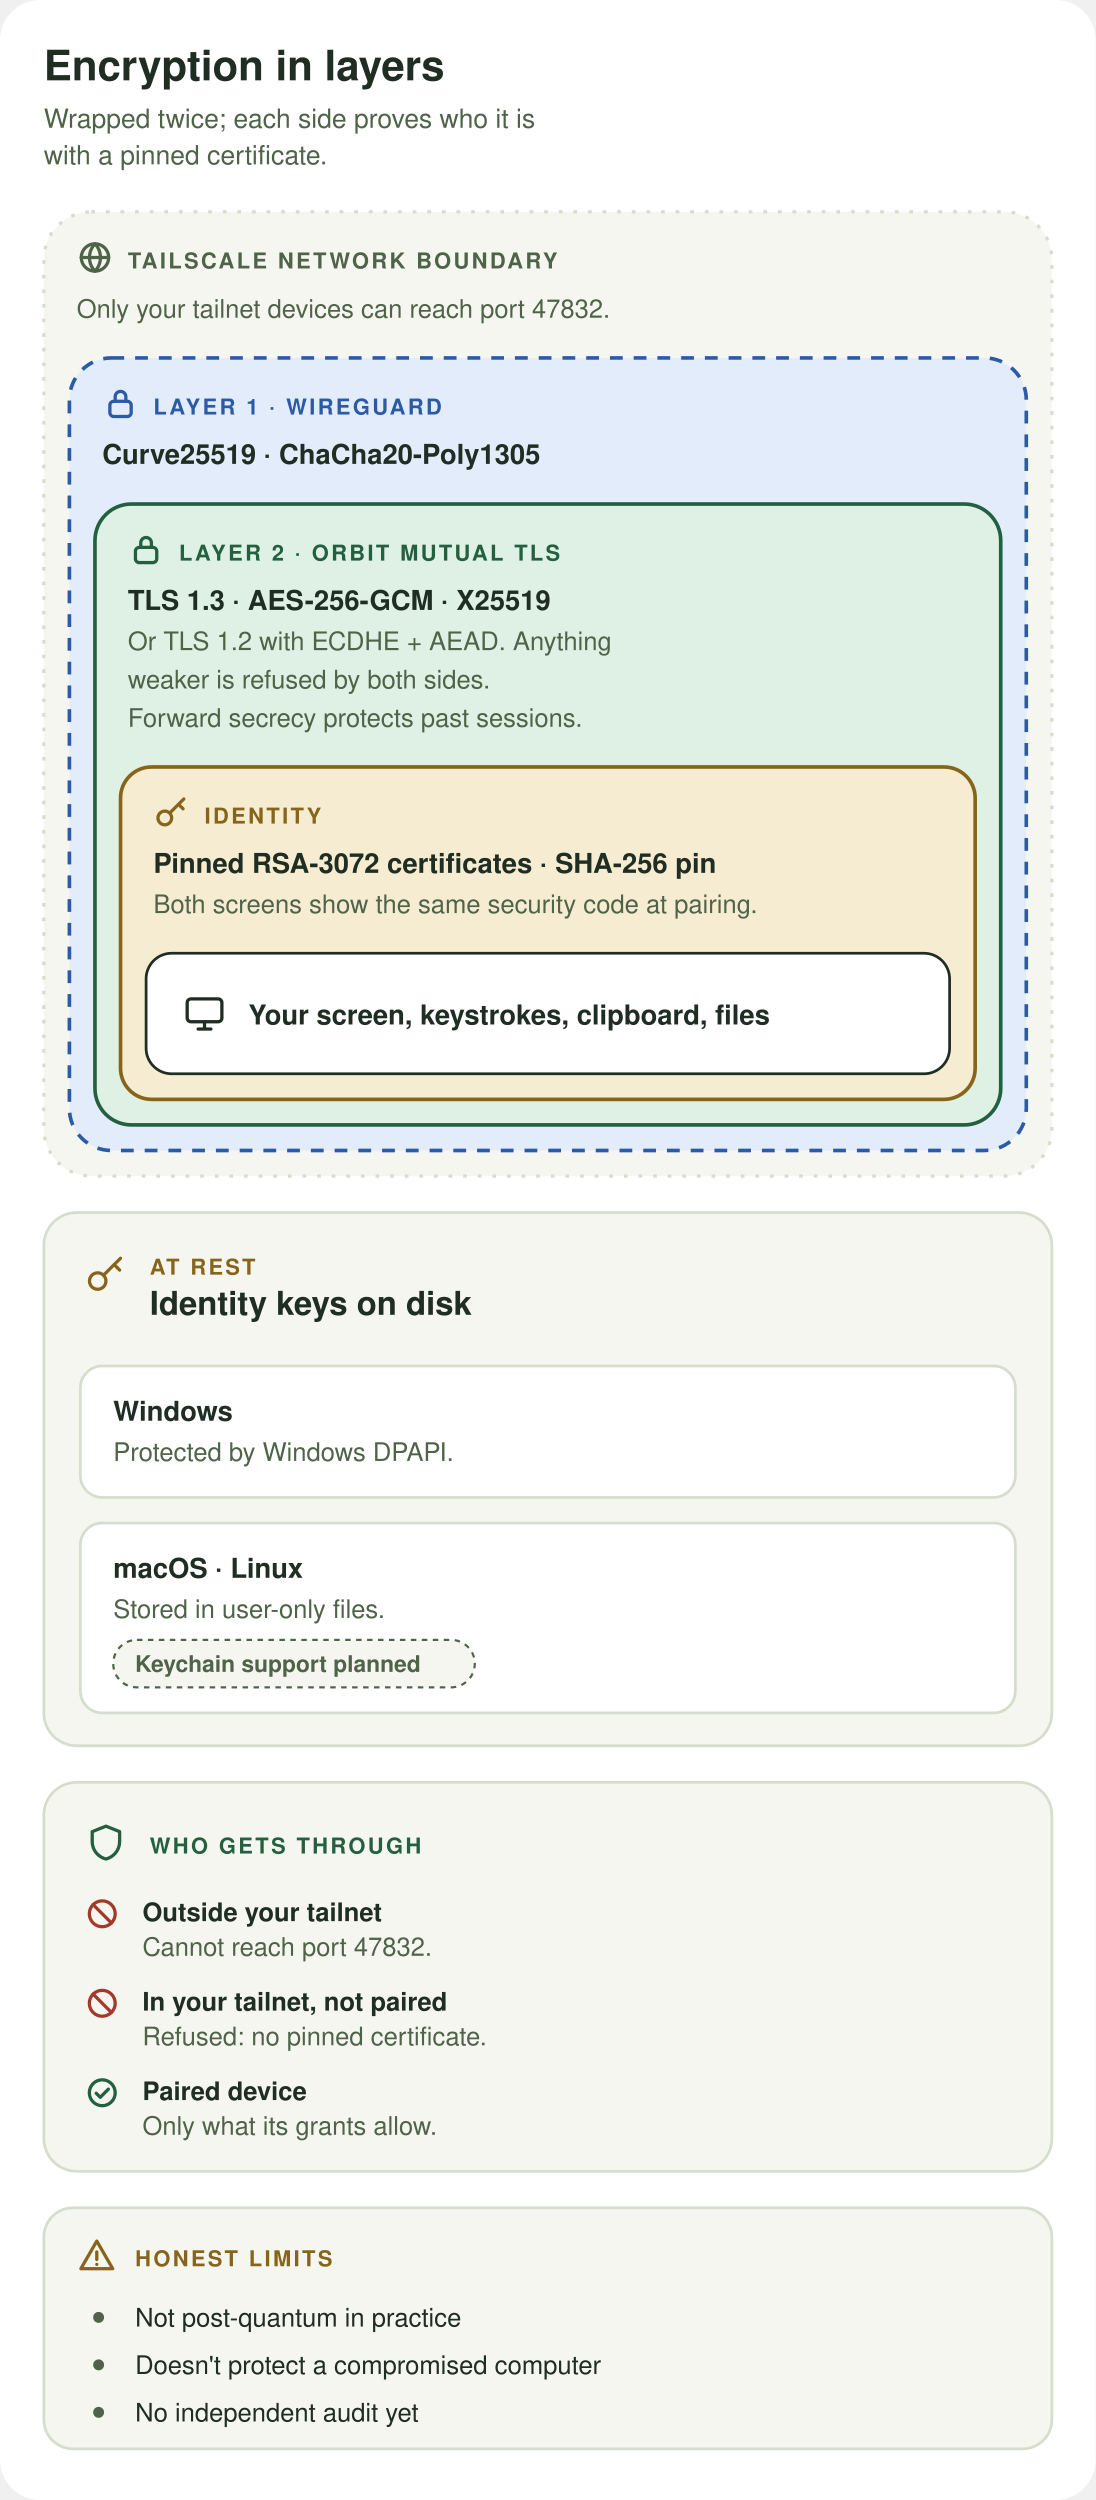
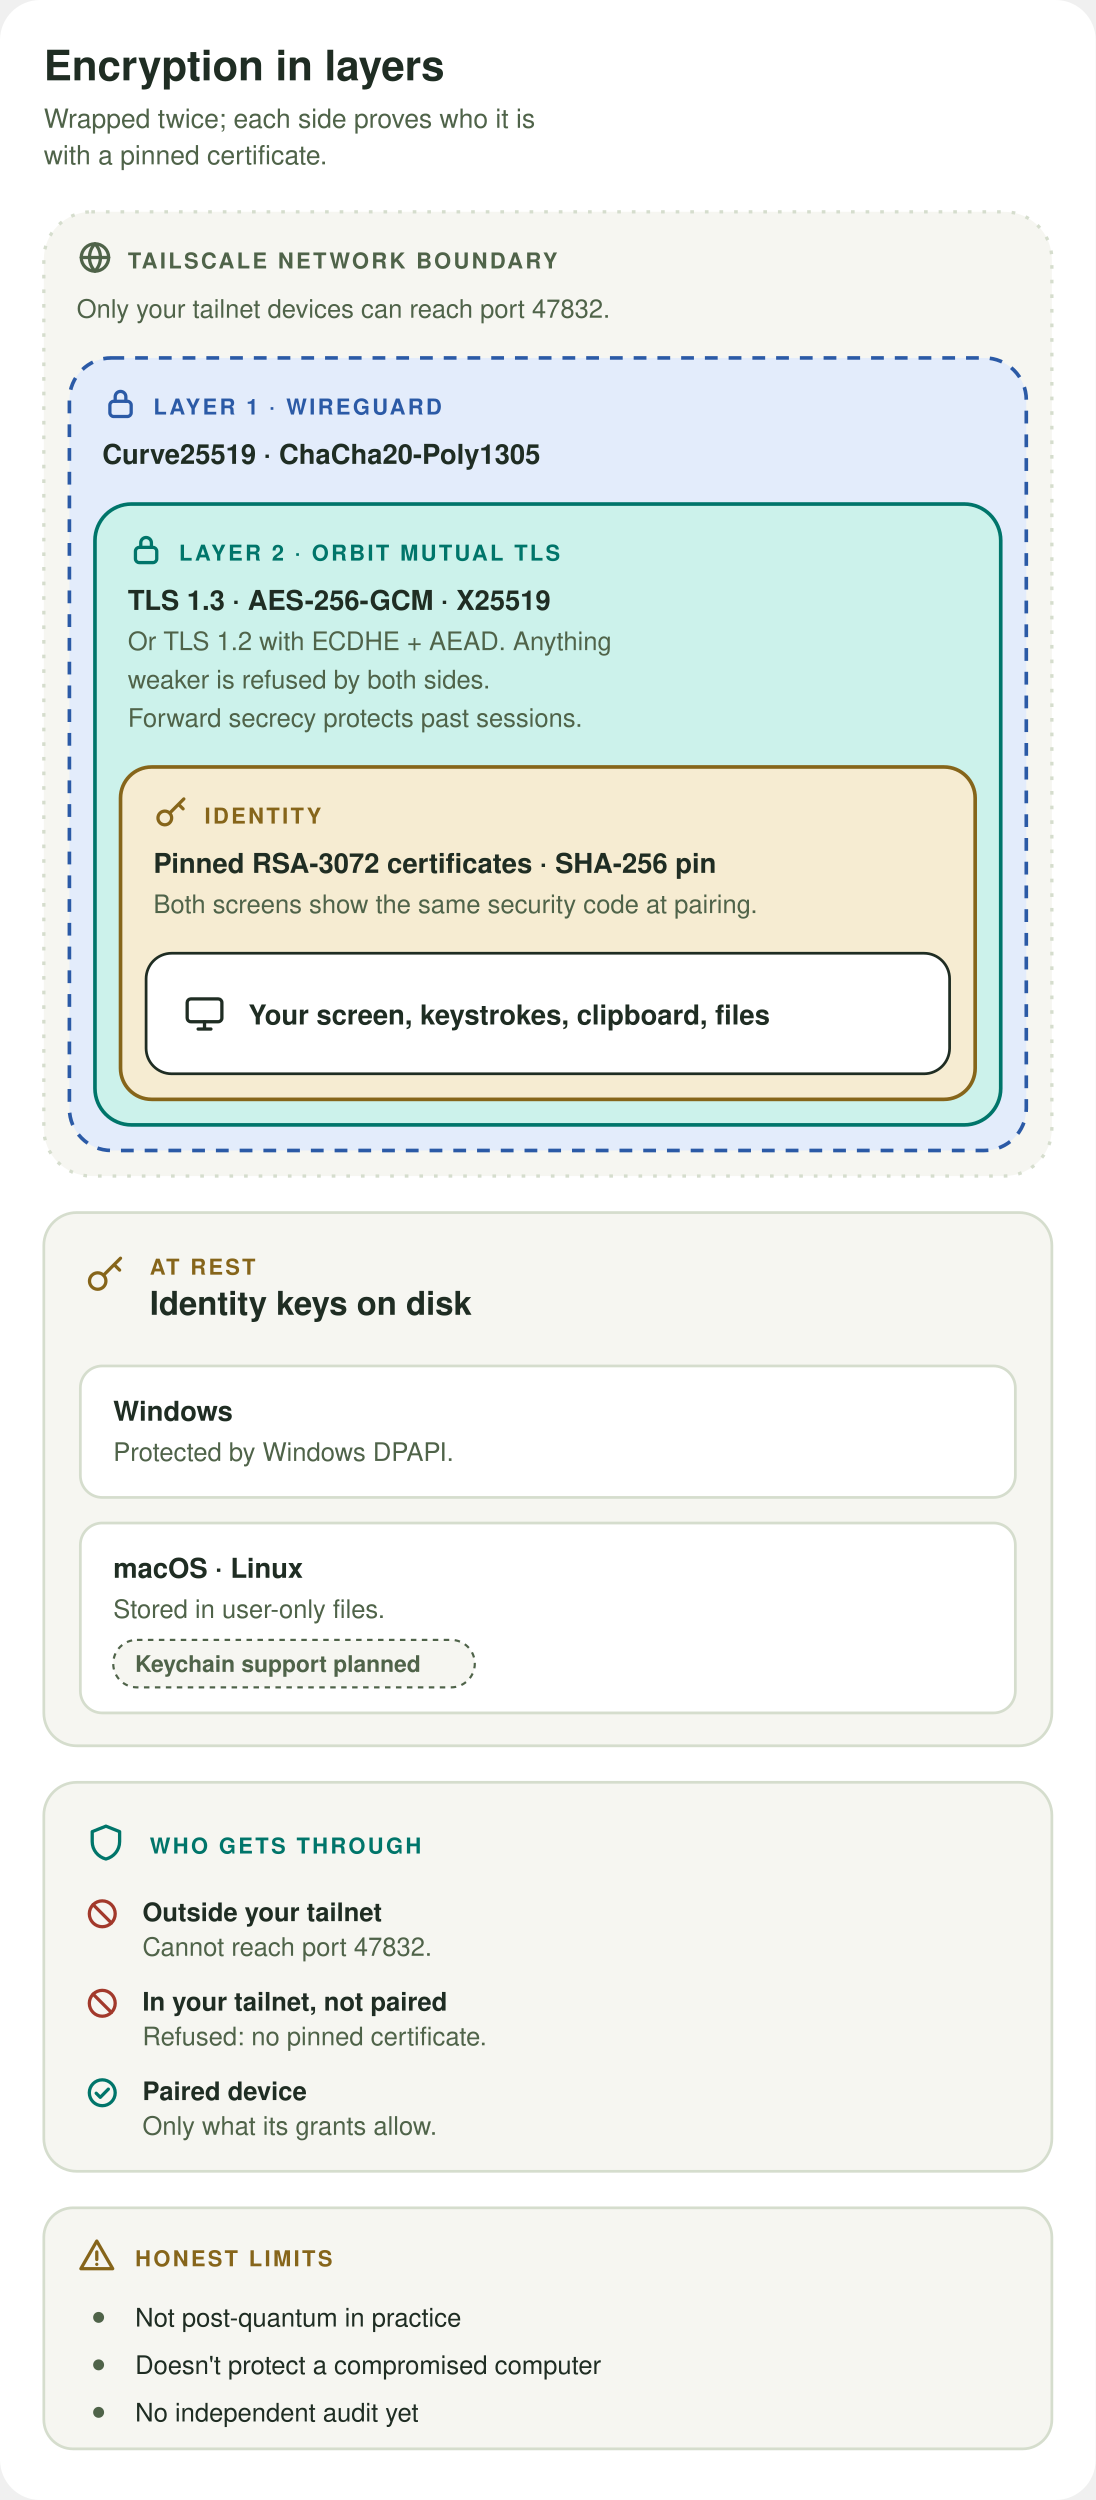
<svg xmlns="http://www.w3.org/2000/svg" width="600" height="1369" viewBox="0 0 600 1369" role="img" aria-labelledby="t d">
  <defs>
    <marker id="h-muted" markerWidth="10" markerHeight="10" refX="8" refY="5" orient="auto" markerUnits="userSpaceOnUse">
      <path d="M1 1L8 5L1 9" fill="none" stroke="#4f6349" stroke-width="1.8" stroke-linecap="round" stroke-linejoin="round" />
    </marker>
    <marker id="t-muted" markerWidth="10" markerHeight="10" refX="2" refY="5" orient="auto" markerUnits="userSpaceOnUse">
      <path d="M9 1L2 5L9 9" fill="none" stroke="#4f6349" stroke-width="1.8" stroke-linecap="round" stroke-linejoin="round" />
    </marker>
    <marker id="h-mint" markerWidth="10" markerHeight="10" refX="8" refY="5" orient="auto" markerUnits="userSpaceOnUse">
-       <path d="M1 1L8 5L1 9" fill="none" stroke="#22603f" stroke-width="1.8" stroke-linecap="round" stroke-linejoin="round" />
+       <path d="M1 1L8 5L1 9" fill="none" stroke="#00756a" stroke-width="1.8" stroke-linecap="round" stroke-linejoin="round" />
    </marker>
    <marker id="t-mint" markerWidth="10" markerHeight="10" refX="2" refY="5" orient="auto" markerUnits="userSpaceOnUse">
-       <path d="M9 1L2 5L9 9" fill="none" stroke="#22603f" stroke-width="1.8" stroke-linecap="round" stroke-linejoin="round" />
+       <path d="M9 1L2 5L9 9" fill="none" stroke="#00756a" stroke-width="1.8" stroke-linecap="round" stroke-linejoin="round" />
    </marker>
    <marker id="h-blue" markerWidth="10" markerHeight="10" refX="8" refY="5" orient="auto" markerUnits="userSpaceOnUse">
      <path d="M1 1L8 5L1 9" fill="none" stroke="#2b5aa6" stroke-width="1.8" stroke-linecap="round" stroke-linejoin="round" />
    </marker>
    <marker id="t-blue" markerWidth="10" markerHeight="10" refX="2" refY="5" orient="auto" markerUnits="userSpaceOnUse">
      <path d="M9 1L2 5L9 9" fill="none" stroke="#2b5aa6" stroke-width="1.8" stroke-linecap="round" stroke-linejoin="round" />
    </marker>
    <marker id="h-gold" markerWidth="10" markerHeight="10" refX="8" refY="5" orient="auto" markerUnits="userSpaceOnUse">
      <path d="M1 1L8 5L1 9" fill="none" stroke="#86651a" stroke-width="1.8" stroke-linecap="round" stroke-linejoin="round" />
    </marker>
    <marker id="t-gold" markerWidth="10" markerHeight="10" refX="2" refY="5" orient="auto" markerUnits="userSpaceOnUse">
      <path d="M9 1L2 5L9 9" fill="none" stroke="#86651a" stroke-width="1.8" stroke-linecap="round" stroke-linejoin="round" />
    </marker>
    <marker id="h-rose" markerWidth="10" markerHeight="10" refX="8" refY="5" orient="auto" markerUnits="userSpaceOnUse">
      <path d="M1 1L8 5L1 9" fill="none" stroke="#a2392b" stroke-width="1.8" stroke-linecap="round" stroke-linejoin="round" />
    </marker>
    <marker id="t-rose" markerWidth="10" markerHeight="10" refX="2" refY="5" orient="auto" markerUnits="userSpaceOnUse">
      <path d="M9 1L2 5L9 9" fill="none" stroke="#a2392b" stroke-width="1.8" stroke-linecap="round" stroke-linejoin="round" />
    </marker>
  </defs>
  <rect width="600" height="1369" rx="22" fill="#ffffff" />
  <text x="24" y="44" fill="#1f2d23" font-family="Segoe UI, -apple-system, BlinkMacSystemFont, Helvetica, Arial, sans-serif" font-size="23" font-weight="700" text-anchor="start">Encryption in layers</text>
  <text x="24" y="70" fill="#4f6349" font-family="Segoe UI, -apple-system, BlinkMacSystemFont, Helvetica, Arial, sans-serif" font-size="14.5" font-weight="400" text-anchor="start">Wrapped twice; each side proves who it is</text>
  <text x="24" y="90" fill="#4f6349" font-family="Segoe UI, -apple-system, BlinkMacSystemFont, Helvetica, Arial, sans-serif" font-size="14.5" font-weight="400" text-anchor="start">with a pinned certificate.</text>
  <rect x="24" y="116" width="552" height="528" rx="26" fill="#f6f6f1" stroke="#d5ddcd" stroke-width="1.8" stroke-dasharray="2 6" />
  <g transform="translate(42 131) scale(0.8333)" fill="none" stroke="#4f6349" stroke-width="2.16" stroke-linecap="round" stroke-linejoin="round">
    <circle cx="12" cy="12" r="9" />
    <path d="M3 12h18M12 3c2.4 2.6 3.6 5.6 3.6 9s-1.2 6.4-3.6 9c-2.4-2.6-3.6-5.6-3.6-9S9.6 5.6 12 3z" />
  </g>
  <text x="70" y="147" fill="#4f6349" font-family="Segoe UI, -apple-system, BlinkMacSystemFont, Helvetica, Arial, sans-serif" font-size="12" font-weight="700" text-anchor="start" letter-spacing="1.3">TAILSCALE NETWORK BOUNDARY</text>
  <text x="42" y="174" fill="#4f6349" font-family="Segoe UI, -apple-system, BlinkMacSystemFont, Helvetica, Arial, sans-serif" font-size="14" font-weight="400" text-anchor="start">Only your tailnet devices can reach port 47832.</text>
  <rect x="38" y="196" width="524" height="434" rx="23" fill="#e3ecfb" stroke="#2b5aa6" stroke-width="2" stroke-dasharray="7 6" />
  <g transform="translate(56 211) scale(0.8333)" fill="none" stroke="#2b5aa6" stroke-width="2.16" stroke-linecap="round" stroke-linejoin="round">
    <rect x="5" y="10.5" width="14" height="10" rx="2.5" />
    <path d="M8.5 10.5V7.5a3.5 3.5 0 0 1 7 0v3" />
  </g>
  <text x="84" y="227" fill="#2b5aa6" font-family="Segoe UI, -apple-system, BlinkMacSystemFont, Helvetica, Arial, sans-serif" font-size="12" font-weight="700" text-anchor="start" letter-spacing="1.3">LAYER 1 · WIREGUARD</text>
  <text x="56" y="254" fill="#1f2d23" font-family="Segoe UI, -apple-system, BlinkMacSystemFont, Helvetica, Arial, sans-serif" font-size="15" font-weight="600" text-anchor="start">Curve25519 · ChaCha20-Poly1305</text>
-   <rect x="52" y="276" width="496" height="340" rx="20" fill="#dff0e4" stroke="#22603f" stroke-width="2" />
-   <g transform="translate(70 291) scale(0.8333)" fill="none" stroke="#22603f" stroke-width="2.16" stroke-linecap="round" stroke-linejoin="round">
+   <rect x="52" y="276" width="496" height="340" rx="20" fill="#ccf2eb" stroke="#00756a" stroke-width="2" />
+   <g transform="translate(70 291) scale(0.8333)" fill="none" stroke="#00756a" stroke-width="2.16" stroke-linecap="round" stroke-linejoin="round">
    <rect x="5" y="10.5" width="14" height="10" rx="2.5" />
    <path d="M8.5 10.5V7.5a3.5 3.5 0 0 1 7 0v3" />
  </g>
-   <text x="98" y="307" fill="#22603f" font-family="Segoe UI, -apple-system, BlinkMacSystemFont, Helvetica, Arial, sans-serif" font-size="12" font-weight="700" text-anchor="start" letter-spacing="1.3">LAYER 2 · ORBIT MUTUAL TLS</text>
+   <text x="98" y="307" fill="#00756a" font-family="Segoe UI, -apple-system, BlinkMacSystemFont, Helvetica, Arial, sans-serif" font-size="12" font-weight="700" text-anchor="start" letter-spacing="1.3">LAYER 2 · ORBIT MUTUAL TLS</text>
  <text x="70" y="334" fill="#1f2d23" font-family="Segoe UI, -apple-system, BlinkMacSystemFont, Helvetica, Arial, sans-serif" font-size="15" font-weight="600" text-anchor="start">TLS 1.3 · AES-256-GCM · X25519</text>
  <text x="70" y="356" fill="#4f6349" font-family="Segoe UI, -apple-system, BlinkMacSystemFont, Helvetica, Arial, sans-serif" font-size="14" font-weight="400" text-anchor="start">Or TLS 1.2 with ECDHE + AEAD. Anything</text>
  <text x="70" y="377" fill="#4f6349" font-family="Segoe UI, -apple-system, BlinkMacSystemFont, Helvetica, Arial, sans-serif" font-size="14" font-weight="400" text-anchor="start">weaker is refused by both sides.</text>
  <text x="70" y="398" fill="#4f6349" font-family="Segoe UI, -apple-system, BlinkMacSystemFont, Helvetica, Arial, sans-serif" font-size="14" font-weight="400" text-anchor="start">Forward secrecy protects past sessions.</text>
  <rect x="66" y="420" width="468" height="182" rx="17" fill="#f6ecd2" stroke="#86651a" stroke-width="2" />
  <g transform="translate(84 435) scale(0.8333)" fill="none" stroke="#86651a" stroke-width="2.16" stroke-linecap="round" stroke-linejoin="round">
    <circle cx="7.5" cy="15.5" r="4.5" />
    <path d="M10.8 12.2L20 3M16.5 6.5l3 3" />
  </g>
  <text x="112" y="451" fill="#86651a" font-family="Segoe UI, -apple-system, BlinkMacSystemFont, Helvetica, Arial, sans-serif" font-size="12" font-weight="700" text-anchor="start" letter-spacing="1.3">IDENTITY</text>
  <text x="84" y="478" fill="#1f2d23" font-family="Segoe UI, -apple-system, BlinkMacSystemFont, Helvetica, Arial, sans-serif" font-size="15" font-weight="600" text-anchor="start">Pinned RSA-3072 certificates · SHA-256 pin</text>
  <text x="84" y="500" fill="#4f6349" font-family="Segoe UI, -apple-system, BlinkMacSystemFont, Helvetica, Arial, sans-serif" font-size="14" font-weight="400" text-anchor="start">Both screens show the same security code at pairing.</text>
  <rect x="80" y="522" width="440" height="66" rx="14" fill="#ffffff" stroke="#1f2d23" stroke-width="1.5" />
  <g transform="translate(100 543) scale(1)" fill="none" stroke="#1f2d23" stroke-width="1.80" stroke-linecap="round" stroke-linejoin="round">
    <rect x="2.5" y="4" width="19" height="12.5" rx="2" />
    <path d="M8.5 20.5h7M12 16.5v4" />
  </g>
  <text x="136" y="561" fill="#1f2d23" font-family="Segoe UI, -apple-system, BlinkMacSystemFont, Helvetica, Arial, sans-serif" font-size="15" font-weight="600" text-anchor="start">Your screen, keystrokes, clipboard, files</text>
  <rect x="24" y="664" width="552" height="292" rx="18" fill="#f6f6f1" stroke="#d5ddcd" stroke-width="1.5" />
  <g transform="translate(46 686) scale(1)" fill="none" stroke="#86651a" stroke-width="1.80" stroke-linecap="round" stroke-linejoin="round">
    <circle cx="7.5" cy="15.5" r="4.5" />
    <path d="M10.8 12.2L20 3M16.5 6.5l3 3" />
  </g>
  <text x="82" y="698" fill="#86651a" font-family="Segoe UI, -apple-system, BlinkMacSystemFont, Helvetica, Arial, sans-serif" font-size="12" font-weight="700" text-anchor="start" letter-spacing="1.3">AT REST</text>
  <text x="82" y="720" fill="#1f2d23" font-family="Segoe UI, -apple-system, BlinkMacSystemFont, Helvetica, Arial, sans-serif" font-size="18" font-weight="700" text-anchor="start">Identity keys on disk</text>
  <rect x="44" y="748" width="512" height="72" rx="12" fill="#ffffff" stroke="#d5ddcd" stroke-width="1.5" />
  <text x="62" y="778" fill="#1f2d23" font-family="Segoe UI, -apple-system, BlinkMacSystemFont, Helvetica, Arial, sans-serif" font-size="15" font-weight="600" text-anchor="start">Windows</text>
  <text x="62" y="800" fill="#4f6349" font-family="Segoe UI, -apple-system, BlinkMacSystemFont, Helvetica, Arial, sans-serif" font-size="14" font-weight="400" text-anchor="start">Protected by Windows DPAPI.</text>
  <rect x="44" y="834" width="512" height="104" rx="12" fill="#ffffff" stroke="#d5ddcd" stroke-width="1.5" />
  <text x="62" y="864" fill="#1f2d23" font-family="Segoe UI, -apple-system, BlinkMacSystemFont, Helvetica, Arial, sans-serif" font-size="15" font-weight="600" text-anchor="start">macOS · Linux</text>
  <text x="62" y="886" fill="#4f6349" font-family="Segoe UI, -apple-system, BlinkMacSystemFont, Helvetica, Arial, sans-serif" font-size="14" font-weight="400" text-anchor="start">Stored in user-only files.</text>
  <rect x="62" y="898" width="198" height="26" rx="13.0" fill="#f6f6f1" stroke="#4f6349" stroke-width="1.2" stroke-dasharray="3 3" />
  <text x="74" y="915.5" fill="#4f6349" font-family="Segoe UI, -apple-system, BlinkMacSystemFont, Helvetica, Arial, sans-serif" font-size="12.5" font-weight="600" text-anchor="start">Keychain support planned</text>
  <rect x="24" y="976" width="552" height="213" rx="18" fill="#f6f6f1" stroke="#d5ddcd" stroke-width="1.5" />
-   <g transform="translate(46 997) scale(1)" fill="none" stroke="#22603f" stroke-width="1.80" stroke-linecap="round" stroke-linejoin="round">
+   <g transform="translate(46 997) scale(1)" fill="none" stroke="#00756a" stroke-width="1.80" stroke-linecap="round" stroke-linejoin="round">
    <path d="M12 3l7.5 3v5.5c0 4.6-3.2 8.4-7.5 9.5-4.3-1.1-7.5-4.9-7.5-9.5V6z" />
  </g>
-   <text x="82" y="1015" fill="#22603f" font-family="Segoe UI, -apple-system, BlinkMacSystemFont, Helvetica, Arial, sans-serif" font-size="12" font-weight="700" text-anchor="start" letter-spacing="1.3">WHO GETS THROUGH</text>
+   <text x="82" y="1015" fill="#00756a" font-family="Segoe UI, -apple-system, BlinkMacSystemFont, Helvetica, Arial, sans-serif" font-size="12" font-weight="700" text-anchor="start" letter-spacing="1.3">WHO GETS THROUGH</text>
  <g transform="translate(46 1038) scale(0.8333)" fill="none" stroke="#a2392b" stroke-width="2.16" stroke-linecap="round" stroke-linejoin="round">
    <circle cx="12" cy="12" r="8.5" />
    <path d="M6 6l12 12" />
  </g>
  <text x="78" y="1052" fill="#1f2d23" font-family="Segoe UI, -apple-system, BlinkMacSystemFont, Helvetica, Arial, sans-serif" font-size="14" font-weight="600" text-anchor="start">Outside your tailnet</text>
  <text x="78" y="1071" fill="#4f6349" font-family="Segoe UI, -apple-system, BlinkMacSystemFont, Helvetica, Arial, sans-serif" font-size="14" font-weight="400" text-anchor="start">Cannot reach port 47832.</text>
  <g transform="translate(46 1087) scale(0.8333)" fill="none" stroke="#a2392b" stroke-width="2.16" stroke-linecap="round" stroke-linejoin="round">
    <circle cx="12" cy="12" r="8.5" />
    <path d="M6 6l12 12" />
  </g>
  <text x="78" y="1101" fill="#1f2d23" font-family="Segoe UI, -apple-system, BlinkMacSystemFont, Helvetica, Arial, sans-serif" font-size="14" font-weight="600" text-anchor="start">In your tailnet, not paired</text>
  <text x="78" y="1120" fill="#4f6349" font-family="Segoe UI, -apple-system, BlinkMacSystemFont, Helvetica, Arial, sans-serif" font-size="14" font-weight="400" text-anchor="start">Refused: no pinned certificate.</text>
-   <g transform="translate(46 1136) scale(0.8333)" fill="none" stroke="#22603f" stroke-width="2.16" stroke-linecap="round" stroke-linejoin="round">
+   <g transform="translate(46 1136) scale(0.8333)" fill="none" stroke="#00756a" stroke-width="2.16" stroke-linecap="round" stroke-linejoin="round">
    <circle cx="12" cy="12" r="8.5" />
    <path d="M8 12.3l2.7 2.7L16 9.6" />
  </g>
  <text x="78" y="1150" fill="#1f2d23" font-family="Segoe UI, -apple-system, BlinkMacSystemFont, Helvetica, Arial, sans-serif" font-size="14" font-weight="600" text-anchor="start">Paired device</text>
  <text x="78" y="1169" fill="#4f6349" font-family="Segoe UI, -apple-system, BlinkMacSystemFont, Helvetica, Arial, sans-serif" font-size="14" font-weight="400" text-anchor="start">Only what its grants allow.</text>
  <rect x="24" y="1209" width="552" height="132" rx="16" fill="#f6f6f1" stroke="#d5ddcd" stroke-width="1.5" />
  <g transform="translate(42 1224) scale(0.9167)" fill="none" stroke="#86651a" stroke-width="1.96" stroke-linecap="round" stroke-linejoin="round">
    <path d="M12 3.5L2.5 20h19z" />
    <path d="M12 10v4.5M12 17.4v.01" />
  </g>
  <text x="74" y="1241" fill="#86651a" font-family="Segoe UI, -apple-system, BlinkMacSystemFont, Helvetica, Arial, sans-serif" font-size="12" font-weight="700" text-anchor="start" letter-spacing="1.3">HONEST LIMITS</text>
  <circle cx="54" cy="1269" r="3" fill="#4f6349" />
  <text x="74" y="1274" fill="#1f2d23" font-family="Segoe UI, -apple-system, BlinkMacSystemFont, Helvetica, Arial, sans-serif" font-size="14" font-weight="400" text-anchor="start">Not post-quantum in practice</text>
  <circle cx="54" cy="1295" r="3" fill="#4f6349" />
  <text x="74" y="1300" fill="#1f2d23" font-family="Segoe UI, -apple-system, BlinkMacSystemFont, Helvetica, Arial, sans-serif" font-size="14" font-weight="400" text-anchor="start">Doesn't protect a compromised computer</text>
  <circle cx="54" cy="1321" r="3" fill="#4f6349" />
  <text x="74" y="1326" fill="#1f2d23" font-family="Segoe UI, -apple-system, BlinkMacSystemFont, Helvetica, Arial, sans-serif" font-size="14" font-weight="400" text-anchor="start">No independent audit yet</text>
</svg>
